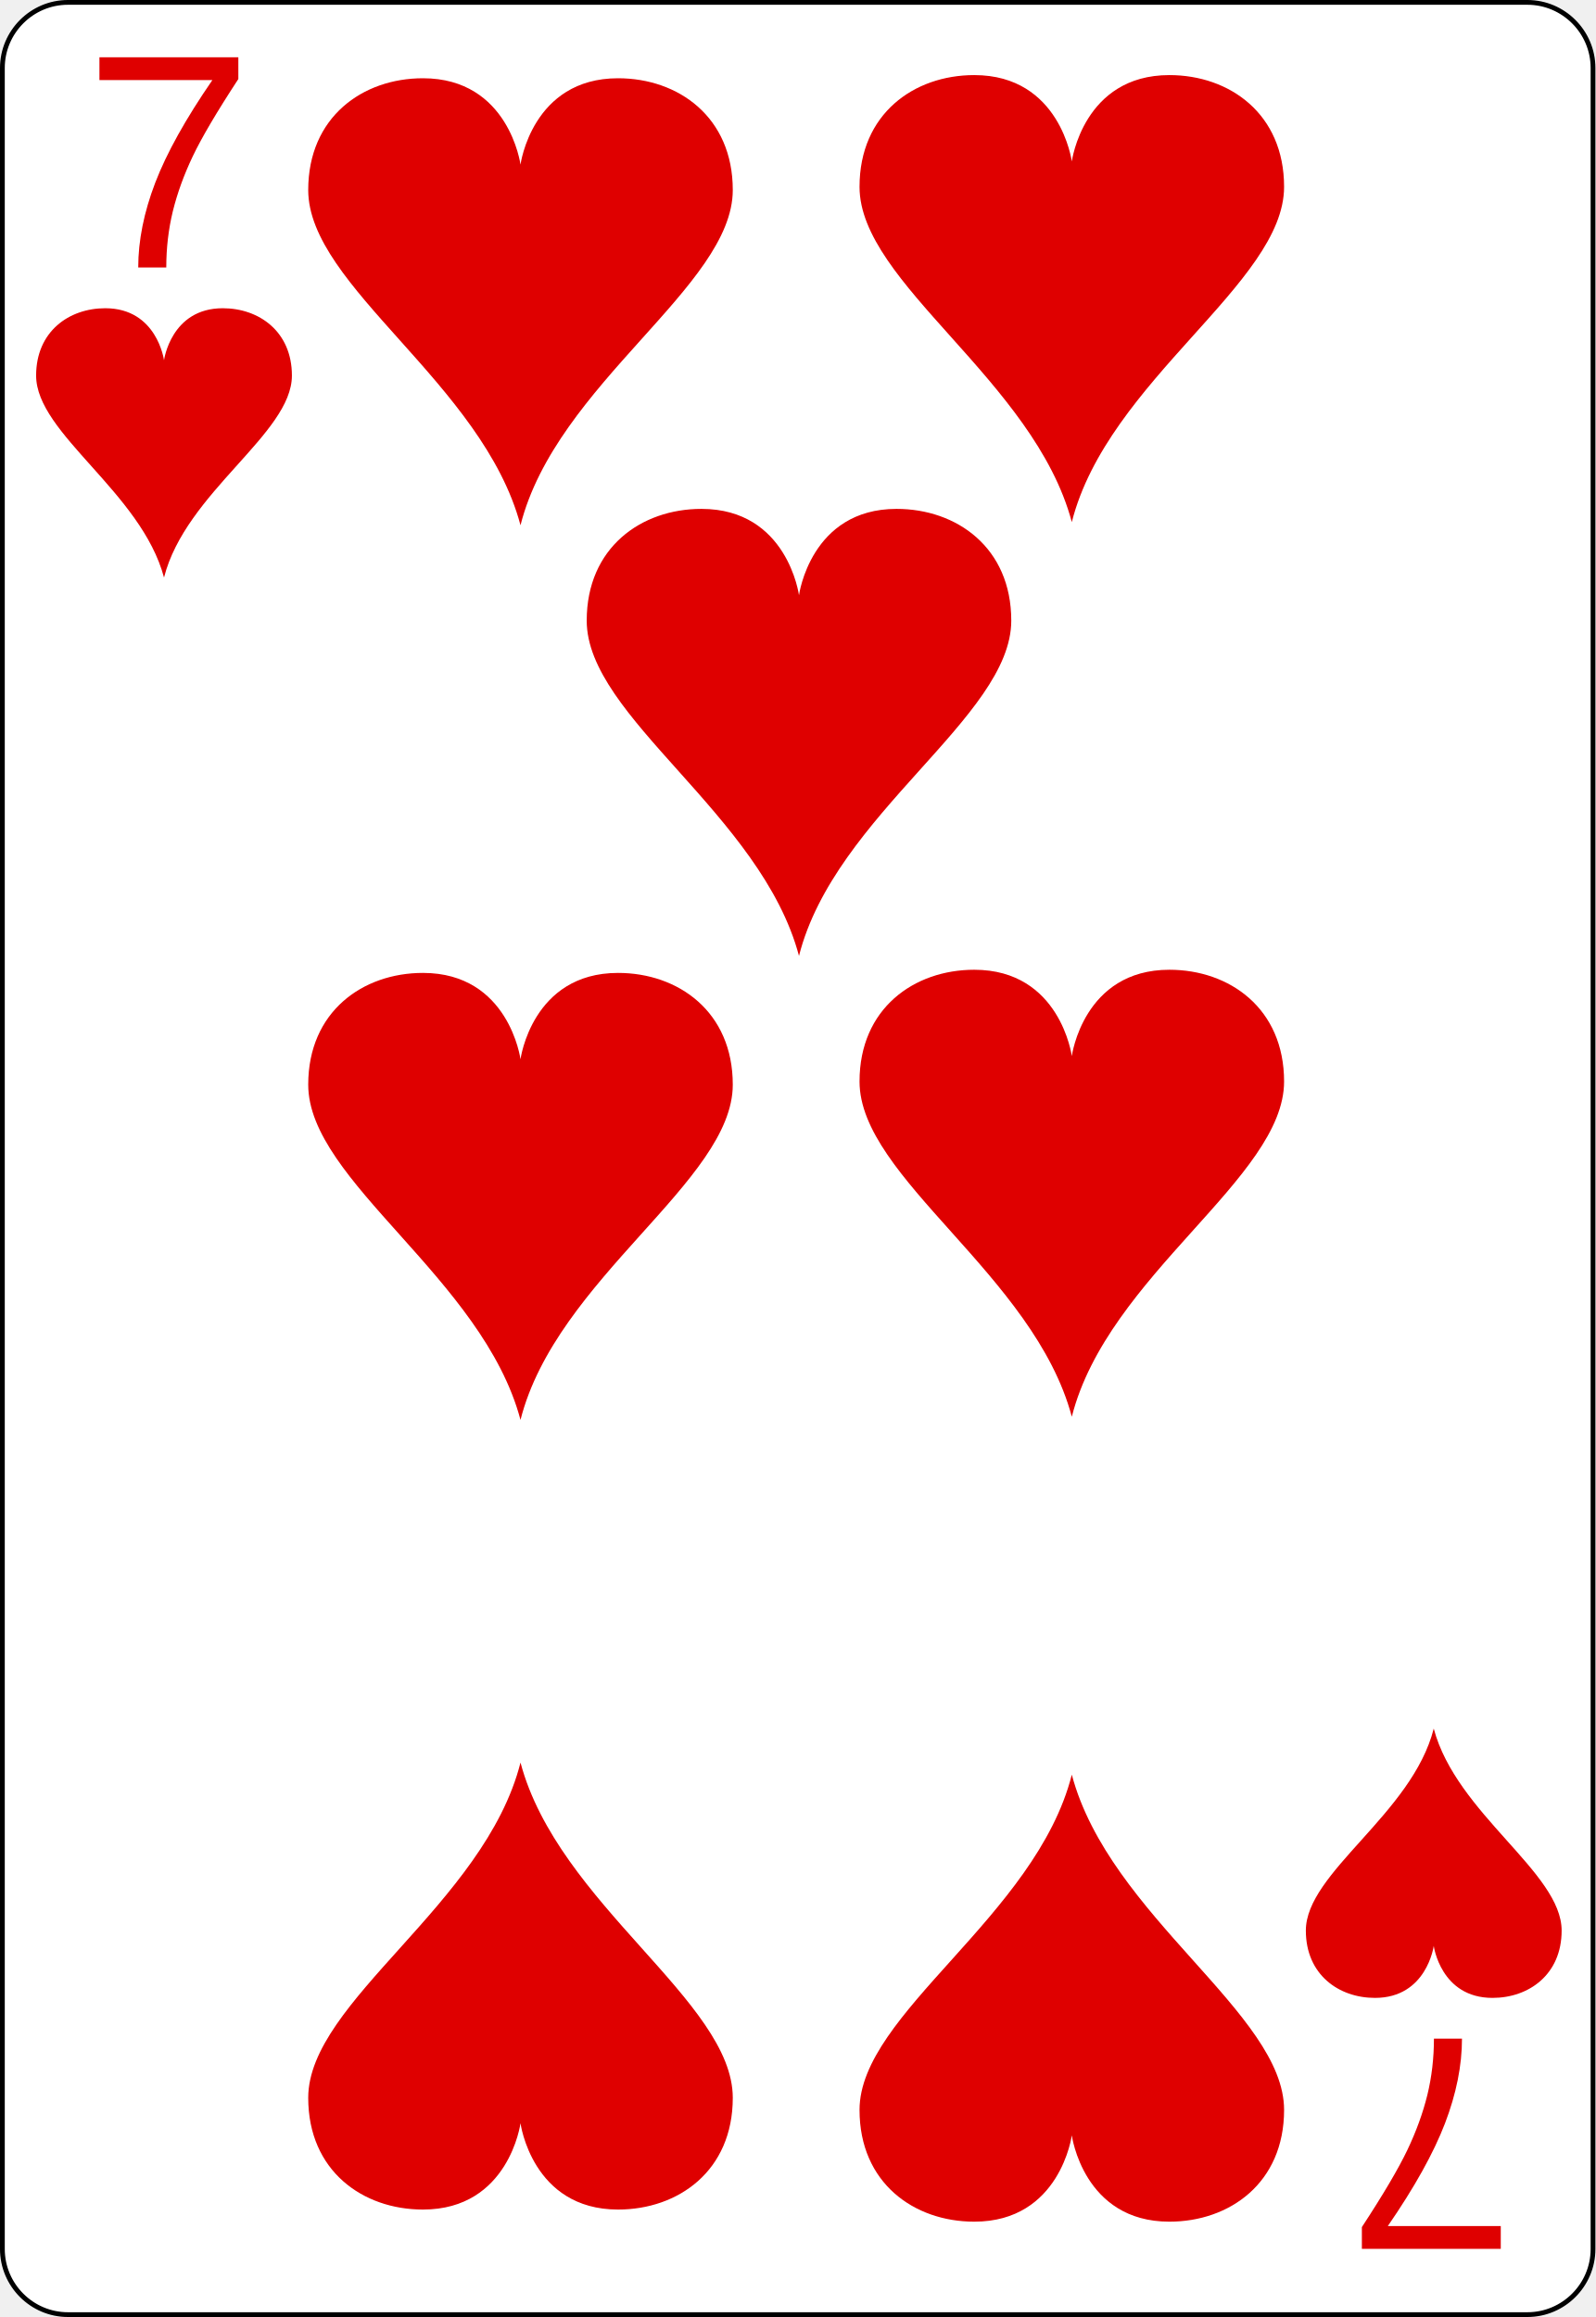
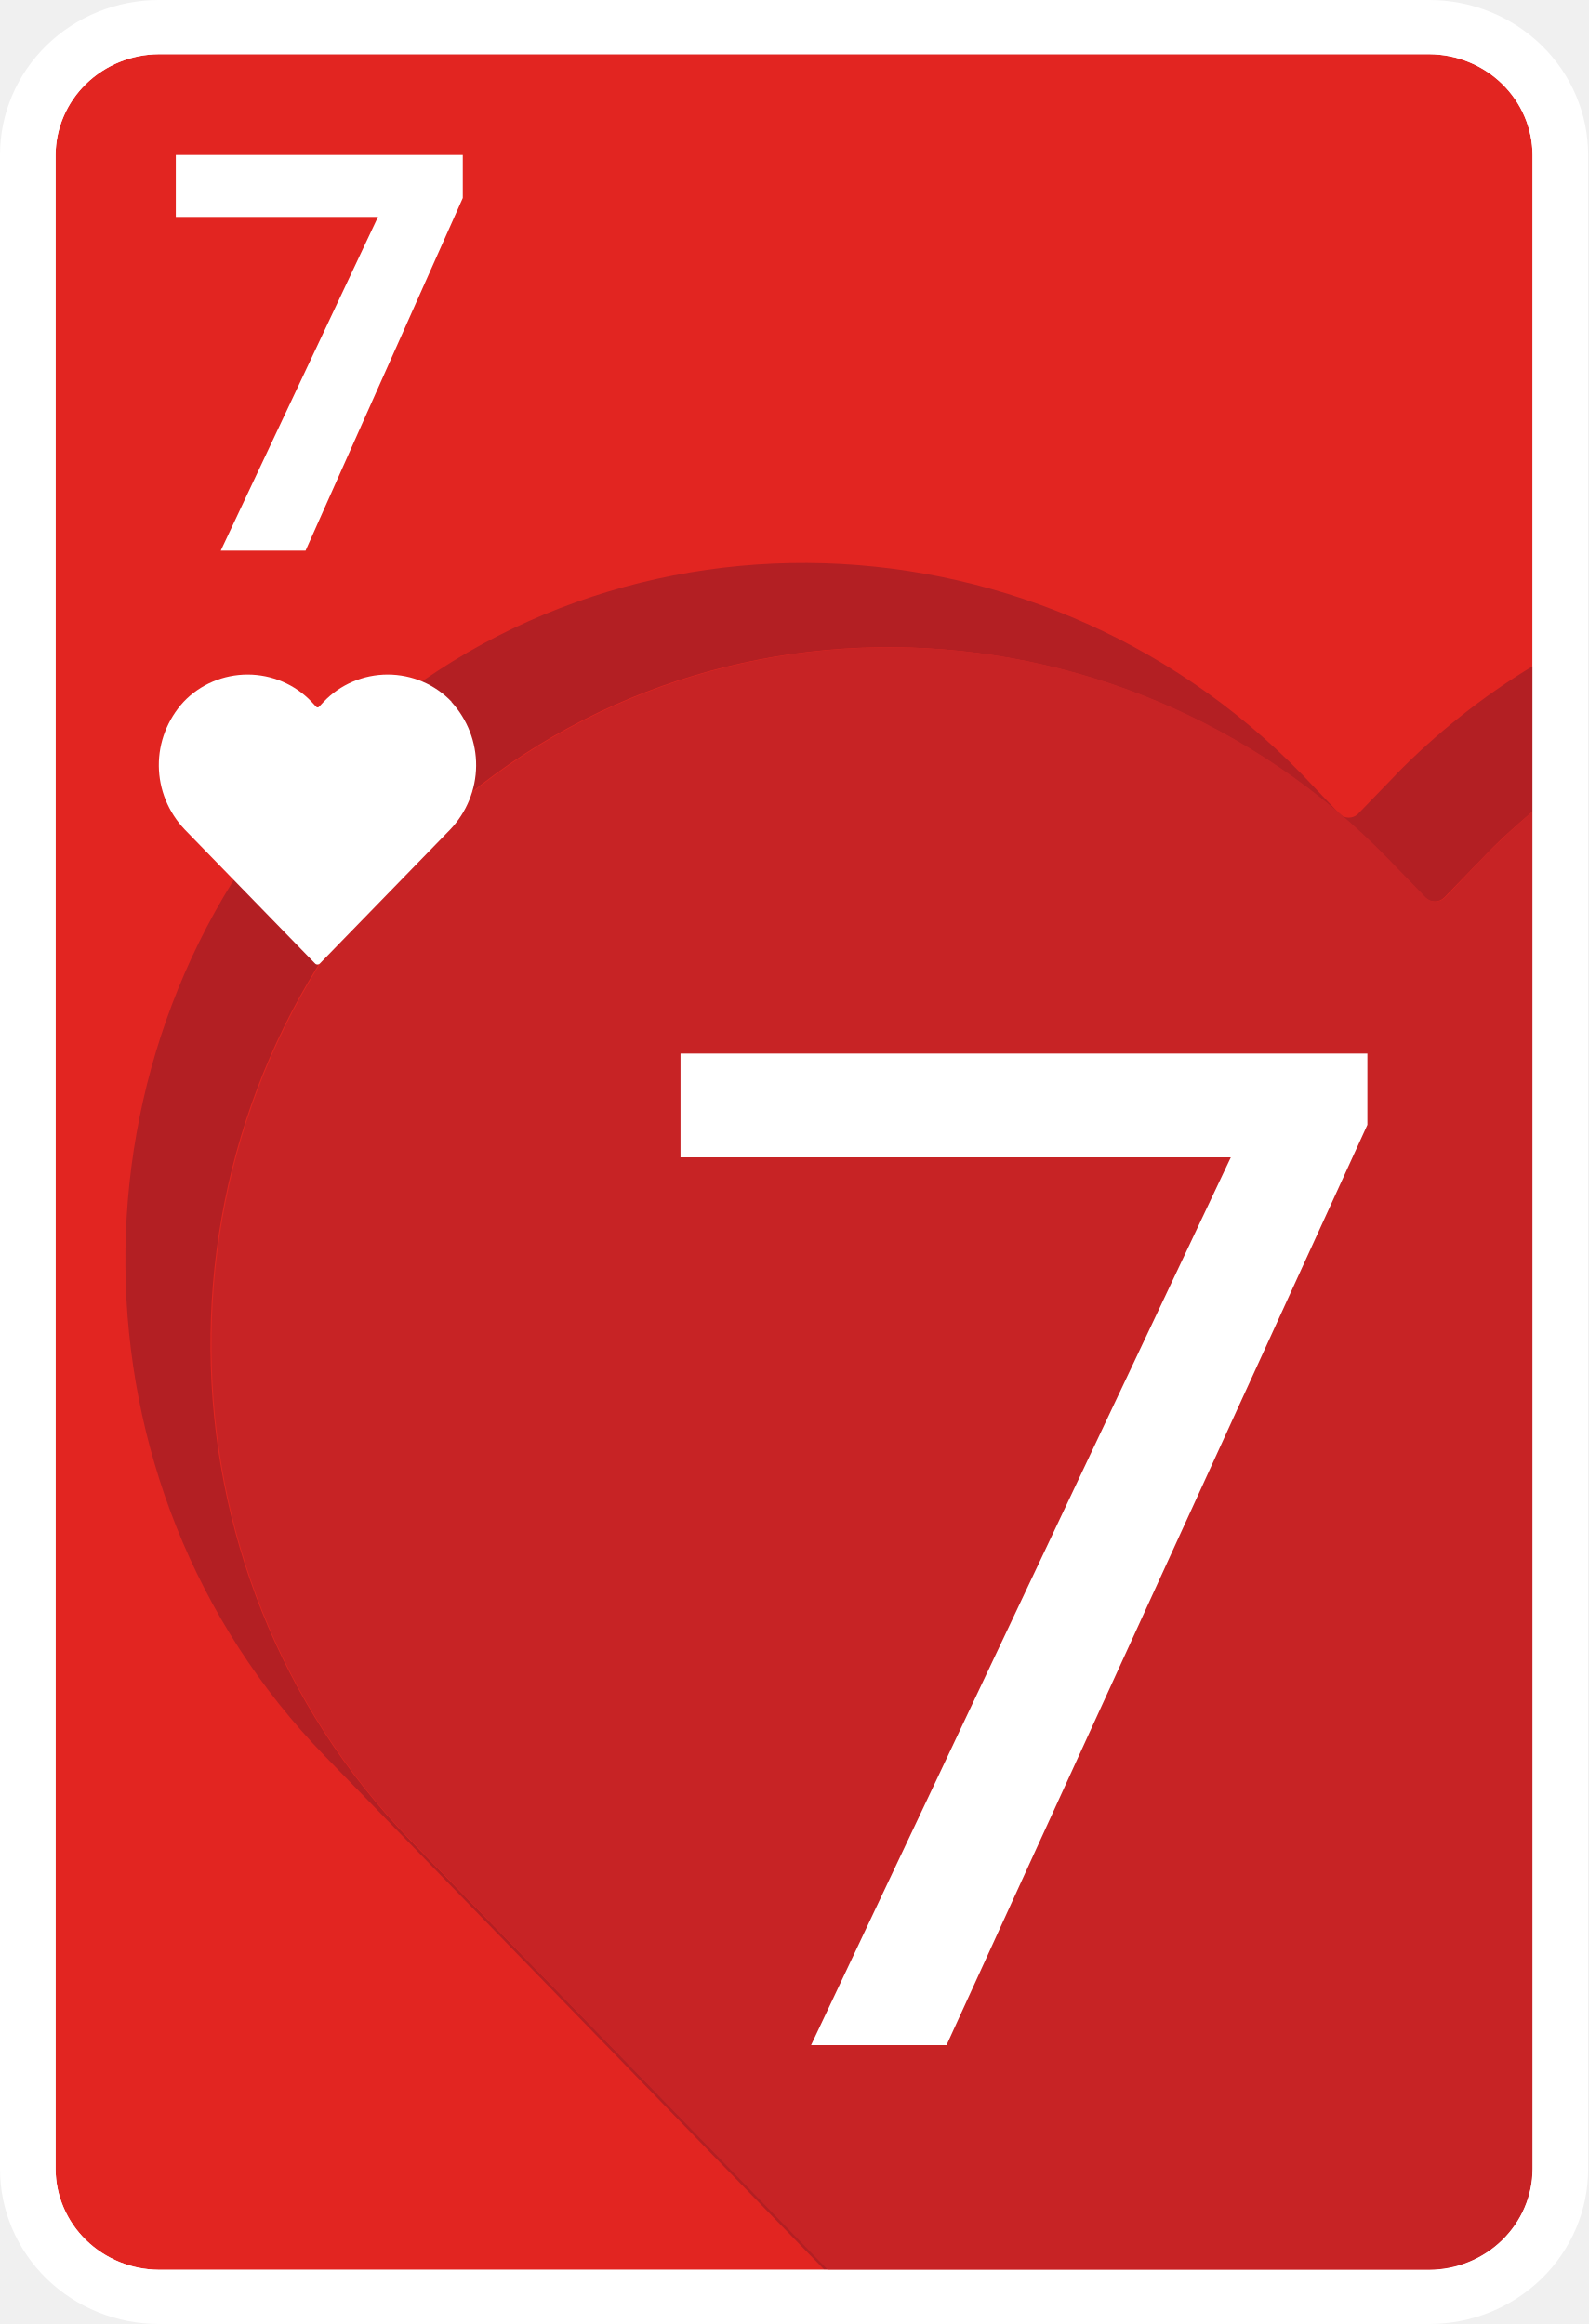
- <svg xmlns="http://www.w3.org/2000/svg" xmlns:xlink="http://www.w3.org/1999/xlink" width="167.087pt" height="242.667pt" viewBox="0 0 167.087 242.667" xml:space="preserve" id="svg2" version="1.1">
-   <defs id="defs41">
-     <radialGradient xlink:href="#linearGradient3773" id="radialGradient3781" cx="-0.158" cy="-8.835" fx="-0.158" fy="-8.835" r="8" gradientTransform="matrix(-1.584269,-0.02349808,0.03071979,-2.477574,-0.2485638,-26.71351)" gradientUnits="userSpaceOnUse" />
-     <linearGradient id="linearGradient3773">
-       <stop style="stop-color:#000000;stop-opacity:1;" offset="0" id="stop3775" />
-       <stop style="stop-color:#000000;stop-opacity:0.649;" offset="1" id="stop3777" />
-     </linearGradient>
-     <radialGradient xlink:href="#linearGradient3773" id="radialGradient3957" cx="-0.158" cy="-8.835" fx="-0.158" fy="-8.835" r="8" gradientTransform="matrix(-1.584269,-0.02349808,0.03071979,-2.477574,-0.2485638,-26.71351)" gradientUnits="userSpaceOnUse" />
-     <linearGradient id="linearGradient3959">
-       <stop style="stop-color:#000000;stop-opacity:1;" offset="0" id="stop3961" />
-       <stop style="stop-color:#000000;stop-opacity:0.649;" offset="1" id="stop3963" />
-     </linearGradient>
-     <radialGradient r="81.903" fy="509.476" fx="168.025" cy="509.476" cx="168.025" gradientTransform="matrix(1.25656,-0.7774064,0.3366382,0.5361257,-221.2021,359.2426)" gradientUnits="userSpaceOnUse" id="radialGradient3975" xlink:href="#linearGradient3784-4" />
-     <linearGradient id="linearGradient3784-4">
-       <stop style="stop-color:#ffffff;stop-opacity:0.435;" offset="0" id="stop3786-8" />
-       <stop style="stop-color:#000000;stop-opacity:0;" offset="1" id="stop3788-6" />
-     </linearGradient>
-     <radialGradient xlink:href="#linearGradient3784-4-5" id="radialGradient3929" gradientUnits="userSpaceOnUse" gradientTransform="matrix(1.25656,-0.7774064,0.3366382,0.5361257,-221.2021,359.2426)" cx="168.025" cy="509.476" fx="168.025" fy="509.476" r="81.903" />
-     <linearGradient id="linearGradient3784-4-5">
-       <stop style="stop-color:#ffffff;stop-opacity:0.489;" offset="0" id="stop3786-8-0" />
-       <stop style="stop-color:#000000;stop-opacity:0;" offset="1" id="stop3788-6-3" />
-     </linearGradient>
-     <radialGradient xlink:href="#linearGradient3784-4-1" id="radialGradient3927" gradientUnits="userSpaceOnUse" gradientTransform="matrix(1.25656,-0.7774064,0.3366382,0.5361257,-221.2021,359.2426)" cx="168.025" cy="509.476" fx="168.025" fy="509.476" r="81.903" />
-     <linearGradient id="linearGradient3784-4-1">
-       <stop style="stop-color:#ffffff;stop-opacity:0.237;" offset="0" id="stop3786-8-03" />
-       <stop style="stop-color:#000000;stop-opacity:0;" offset="1" id="stop3788-6-6" />
-     </linearGradient>
-     <radialGradient xlink:href="#linearGradient3768" id="radialGradient3776" cx="-0.206" cy="-4.579" fx="-0.206" fy="-4.579" r="8" gradientTransform="matrix(-1,0,0,-1.720176,-0.4120407,-13.02719)" gradientUnits="userSpaceOnUse" />
-     <linearGradient id="linearGradient3768">
-       <stop style="stop-color:#df0000;stop-opacity:1;" offset="0" id="stop3770" />
-       <stop style="stop-color:#df0000;stop-opacity:0.672;" offset="1" id="stop3772" />
-     </linearGradient>
-     <radialGradient r="81.903" fy="511.223" fx="171.487" cy="511.223" cx="171.487" gradientTransform="matrix(1.152989,-0.6739155,0.3948202,0.6754904,-233.6326,270.4008)" gradientUnits="userSpaceOnUse" id="radialGradient4013" xlink:href="#linearGradient3784-4-6" />
-     <linearGradient id="linearGradient3784-4-6">
-       <stop style="stop-color:#ffffff;stop-opacity:0.313;" offset="0" id="stop3786-8-8" />
-       <stop style="stop-color:#000000;stop-opacity:0;" offset="1" id="stop3788-6-8" />
-     </linearGradient>
-     <radialGradient r="81.903" fy="492.632" fx="159.354" cy="492.632" cx="159.354" gradientTransform="matrix(1.089478,-0.715138,0.4464527,0.6562658,-244.9333,290.9185)" gradientUnits="userSpaceOnUse" id="radialGradient4013-8" xlink:href="#linearGradient3784-4-2" />
-     <linearGradient id="linearGradient3784-4-2">
-       <stop style="stop-color:#ffffff;stop-opacity:0.29;" offset="0" id="stop3786-8-1" />
-       <stop style="stop-color:#000000;stop-opacity:0;" offset="1" id="stop3788-6-5" />
-     </linearGradient>
-     <radialGradient r="81.903" fy="492.632" fx="159.354" cy="492.632" cx="159.354" gradientTransform="matrix(1.089478,-0.715138,0.4464527,0.6562658,-244.9333,290.9185)" gradientUnits="userSpaceOnUse" id="radialGradient3073" xlink:href="#linearGradient3784-4-2" />
+ <svg xmlns="http://www.w3.org/2000/svg" width="550" height="805" viewBox="0 0 550 805" fill="none">
+   <g clip-path="url(#clip0_14_28)">
+     <path d="M530.75 751.333C530.692 760.567 526.907 769.407 520.215 775.937C513.523 782.467 504.464 786.16 495 786.217H55C45.536 786.16 36.477 782.467 29.785 775.937C23.093 769.407 19.308 760.567 19.25 751.333V53.666C19.308 44.432 23.093 35.592 29.785 29.062C36.477 22.533 45.536 18.84 55 18.783H495C504.464 18.84 513.523 22.533 520.215 29.062C526.907 35.592 530.692 44.432 530.75 53.666V751.333Z" fill="#E22521" />
+     <path d="M483.45 268.333L470.47 281.75C470.047 282.209 469.53 282.577 468.952 282.828C468.374 283.08 467.748 283.21 467.115 283.21C466.482 283.21 465.856 283.08 465.278 282.828C464.7 282.577 464.183 282.209 463.76 281.75L451 268.333C357.17 171.733 201.41 169.587 109.45 267.797C20.35 363.001 21.45 514.663 112.64 608.419L285.34 786.056H286.88L142.175 637.56C50.875 543.643 49.775 392.196 138.985 296.938C231 198.567 386.76 201.089 480.535 297.528L493.46 310.837C493.897 311.284 494.421 311.639 495.003 311.882C495.584 312.125 496.21 312.25 496.842 312.25C497.475 312.25 498.101 312.125 498.682 311.882C499.264 311.639 499.788 311.284 500.225 310.837L513.15 297.528C518.65 291.625 524.7 286.258 530.75 281.106V230.767C513.414 241.304 497.505 253.925 483.395 268.333H483.45Z" fill="#B31F23" />
+     <path d="M513.15 297.528L500.5 310.837C500.063 311.284 499.539 311.639 498.957 311.882C498.376 312.125 497.75 312.25 497.118 312.25C496.485 312.25 495.859 312.125 495.278 311.882C494.696 311.639 494.172 311.284 493.735 310.837L480.81 297.528C387.035 200.928 231.275 198.781 139.26 296.991C50.16 392.249 51.26 543.858 142.45 637.613L286.715 786.27H495C504.464 786.214 513.523 782.52 520.215 775.991C526.907 769.461 530.692 760.621 530.75 751.387V281.106C524.7 286.258 518.815 291.678 513.15 297.528Z" fill="#C72325" />
+     <path d="M156.42 243.11C153.593 240.128 150.165 237.749 146.35 236.122C142.536 234.495 138.418 233.655 134.255 233.655C130.092 233.655 125.974 234.495 122.16 236.122C118.345 237.749 114.917 240.128 112.09 243.11L110.44 244.881C110.319 244.987 110.162 245.045 110 245.045C109.838 245.045 109.681 244.987 109.56 244.881L107.91 243.11C105.083 240.128 101.655 237.749 97.84 236.122C94.026 234.495 89.908 233.655 85.745 233.655C81.582 233.655 77.464 234.495 73.65 236.122C69.835 237.749 66.407 240.128 63.58 243.11C57.99 249.204 54.931 257.115 55.002 265.293C55.073 273.472 58.27 281.331 63.965 287.331L109.065 333.699C109.173 333.824 109.308 333.924 109.46 333.992C109.612 334.061 109.778 334.096 109.945 334.096C110.112 334.096 110.278 334.061 110.43 333.992C110.582 333.924 110.717 333.824 110.825 333.699L155.925 287.331C161.621 281.331 164.817 273.472 164.888 265.293C164.959 257.115 161.9 249.204 156.31 243.11H156.42ZM160.27 68.586L105.82 190.731H76.45L130.9 75.133H60.885V53.667H160.27V68.586ZM495 0H55C40.413 0 26.424 5.654 16.109 15.719C5.795 25.783 0 39.433 0 53.667L0 751.333C0 765.567 5.795 779.217 16.109 789.281C26.424 799.346 40.413 805 55 805H495C509.587 805 523.576 799.346 533.891 789.281C544.205 779.217 550 765.567 550 751.333V53.667C550 39.433 544.205 25.783 533.891 15.719C523.576 5.654 509.587 0 495 0ZM530.75 751.333C530.692 760.568 526.907 769.408 520.215 775.937C513.523 782.467 504.464 786.16 495 786.217H55C45.536 786.16 36.477 782.467 29.785 775.937C23.093 769.408 19.308 760.568 19.25 751.333V53.667C19.308 44.432 23.093 35.592 29.785 29.063C36.477 22.533 45.536 18.84 55 18.783H495C504.464 18.84 513.523 22.533 520.215 29.063C526.907 35.592 530.692 44.432 530.75 53.667V751.333ZM473.55 389.62L327.8 708.4H280.885L426.25 400.89H235.675V364.933H473.55V389.62Z" fill="white" />
+   </g>
+   <defs>
+     <clipPath id="clip0_14_28">
+       <rect width="550" height="805" fill="white" />
+     </clipPath>
  </defs>
-   <g id="Layer_x0020_1" style="fill-rule:nonzero;clip-rule:nonzero;stroke:#000000;stroke-miterlimit:4;">
-     <path style="fill:#FFFFFF;stroke-width:0.5;" d="M166.837,235.548c0,3.777-3.087,6.869-6.871,6.869H7.111c-3.775,0-6.861-3.092-6.861-6.869V7.12C0.25,3.343,3.336,0.25,7.111,0.25h152.855    c3.784,0,6.871,3.093,6.871,6.87v228.428z" id="path5" />
-     <g style="stroke:none;" id="g7">
-       <g id="g9">
- 				
- 			</g>
-     </g>
-     <g id="g15">
- 			
- 		</g>
-     <g id="g19">
- 			
- 		</g>
-     <g style="stroke:none;" id="g23">
-       <g id="g25">
- 				
- 			</g>
-     </g>
-     <g style="stroke:none;" id="g31">
-       <g id="g33">
- 				
- 			</g>
-     </g>
-   </g>
-   <text xml:space="preserve" style="font-size:32px;font-style:normal;font-weight:normal;line-height:125%;letter-spacing:0px;word-spacing:0px;fill:#df0000;fill-opacity:1;stroke:none;font-family:Bitstream Vera Sans" x="8.775" y="28.013" id="text3788">
-     <tspan id="tspan3790" x="8.775" y="28.013" style="font-style:normal;font-variant:normal;font-weight:normal;font-stretch:normal;fill:#df0000;fill-opacity:1;font-family:Arial;-inkscape-font-specification:Arial">7</tspan>
-   </text>
-   <g transform="matrix(1.674307,0,0,1.566992,17.17751,46.38532)" id="layer1-9-6" style="fill:#df0000;fill-opacity:1">
-     <path style="fill:#df0000;fill-opacity:1" id="hl-8" d="M 3.676,-9 C 0.433,-9 0,-5.523 0,-5.523 0,-5.523 -0.433,-9 -3.676,-9 -5.946,-9 -8,-7.441 -8,-4.5 -8,-0.614 -1.421,3.294 0,9 1.352,3.299 8,-0.614 8,-4.5 8,-7.441 5.946,-9 3.676,-9 z" />
-   </g>
-   <text xml:space="preserve" style="font-size:32px;font-style:normal;font-weight:normal;line-height:125%;letter-spacing:0px;word-spacing:0px;fill:#df0000;fill-opacity:1;stroke:none;font-family:Bitstream Vera Sans" x="-158.818" y="-213.515" id="text3788-4" transform="scale(-1,-1)">
-     <tspan id="tspan3790-3" x="-158.818" y="-213.515" style="font-style:normal;font-variant:normal;font-weight:normal;font-stretch:normal;fill:#df0000;fill-opacity:1;font-family:Arial;-inkscape-font-specification:Arial">7</tspan>
-   </text>
-   <g transform="matrix(-1.674307,0,0,-1.566992,150.156,195.1431)" id="layer1-9-6-5" style="fill:#df0000;fill-opacity:1">
-     <path style="fill:#df0000;fill-opacity:1" id="hl-8-1" d="M 3.676,-9 C 0.433,-9 0,-5.523 0,-5.523 0,-5.523 -0.433,-9 -3.676,-9 -5.946,-9 -8,-7.441 -8,-4.5 -8,-0.614 -1.421,3.294 0,9 1.352,3.299 8,-0.614 8,-4.5 8,-7.441 5.946,-9 3.676,-9 z" />
-   </g>
-   <g transform="matrix(2.779008,0,0,2.600887,54.51227,31.60377)" id="layer1-9-6-8" style="fill:#df0000;fill-opacity:1">
-     <path style="fill:#df0000;fill-opacity:1" id="hl-8-8" d="M 3.676,-9 C 0.433,-9 0,-5.523 0,-5.523 0,-5.523 -0.433,-9 -3.676,-9 -5.946,-9 -8,-7.441 -8,-4.5 -8,-0.614 -1.421,3.294 0,9 1.352,3.299 8,-0.614 8,-4.5 8,-7.441 5.946,-9 3.676,-9 z" />
-   </g>
-   <g transform="matrix(-2.779008,0,0,-2.600887,54.51227,208.0062)" id="layer1-9-6-8-9" style="fill:#df0000;fill-opacity:1">
-     <path style="fill:#df0000;fill-opacity:1" id="hl-8-8-5" d="M 3.676,-9 C 0.433,-9 0,-5.523 0,-5.523 0,-5.523 -0.433,-9 -3.676,-9 -5.946,-9 -8,-7.441 -8,-4.5 -8,-0.614 -1.421,3.294 0,9 1.352,3.299 8,-0.614 8,-4.5 8,-7.441 5.946,-9 3.676,-9 z" />
-   </g>
-   <g transform="matrix(2.779008,0,0,2.600887,54.51227,125.3046)" id="layer1-9-6-8-8" style="fill:#df0000;fill-opacity:1">
-     <path style="fill:#df0000;fill-opacity:1" id="hl-8-8-8" d="M 3.676,-9 C 0.433,-9 0,-5.523 0,-5.523 0,-5.523 -0.433,-9 -3.676,-9 -5.946,-9 -8,-7.441 -8,-4.5 -8,-0.614 -1.421,3.294 0,9 1.352,3.299 8,-0.614 8,-4.5 8,-7.441 5.946,-9 3.676,-9 z" />
-   </g>
-   <g transform="matrix(2.779008,0,0,2.600887,112.2504,31.27278)" id="layer1-9-6-8-88" style="fill:#df0000;fill-opacity:1">
-     <path style="fill:#df0000;fill-opacity:1" id="hl-8-8-4" d="M 3.676,-9 C 0.433,-9 0,-5.523 0,-5.523 0,-5.523 -0.433,-9 -3.676,-9 -5.946,-9 -8,-7.441 -8,-4.5 -8,-0.614 -1.421,3.294 0,9 1.352,3.299 8,-0.614 8,-4.5 8,-7.441 5.946,-9 3.676,-9 z" />
-   </g>
-   <g transform="matrix(-2.779008,0,0,-2.600887,112.2504,209.2752)" id="layer1-9-6-8-9-3" style="fill:#df0000;fill-opacity:1">
-     <path style="fill:#df0000;fill-opacity:1" id="hl-8-8-5-1" d="M 3.676,-9 C 0.433,-9 0,-5.523 0,-5.523 0,-5.523 -0.433,-9 -3.676,-9 -5.946,-9 -8,-7.441 -8,-4.5 -8,-0.614 -1.421,3.294 0,9 1.352,3.299 8,-0.614 8,-4.5 8,-7.441 5.946,-9 3.676,-9 z" />
-   </g>
-   <g transform="matrix(2.779008,0,0,2.600887,112.2504,124.9736)" id="layer1-9-6-8-8-4" style="fill:#df0000;fill-opacity:1">
-     <path style="fill:#df0000;fill-opacity:1" id="hl-8-8-8-9" d="M 3.676,-9 C 0.433,-9 0,-5.523 0,-5.523 0,-5.523 -0.433,-9 -3.676,-9 -5.946,-9 -8,-7.441 -8,-4.5 -8,-0.614 -1.421,3.294 0,9 1.352,3.299 8,-0.614 8,-4.5 8,-7.441 5.946,-9 3.676,-9 z" />
-   </g>
-   <g transform="matrix(2.779008,0,0,2.600887,83.67827,76.70508)" id="layer1-9-6-8-884" style="fill:#df0000;fill-opacity:1">
-     <path style="fill:#df0000;fill-opacity:1" id="hl-8-8-3" d="M 3.676,-9 C 0.433,-9 0,-5.523 0,-5.523 0,-5.523 -0.433,-9 -3.676,-9 -5.946,-9 -8,-7.441 -8,-4.5 -8,-0.614 -1.421,3.294 0,9 1.352,3.299 8,-0.614 8,-4.5 8,-7.441 5.946,-9 3.676,-9 z" />
-   </g>
</svg>
